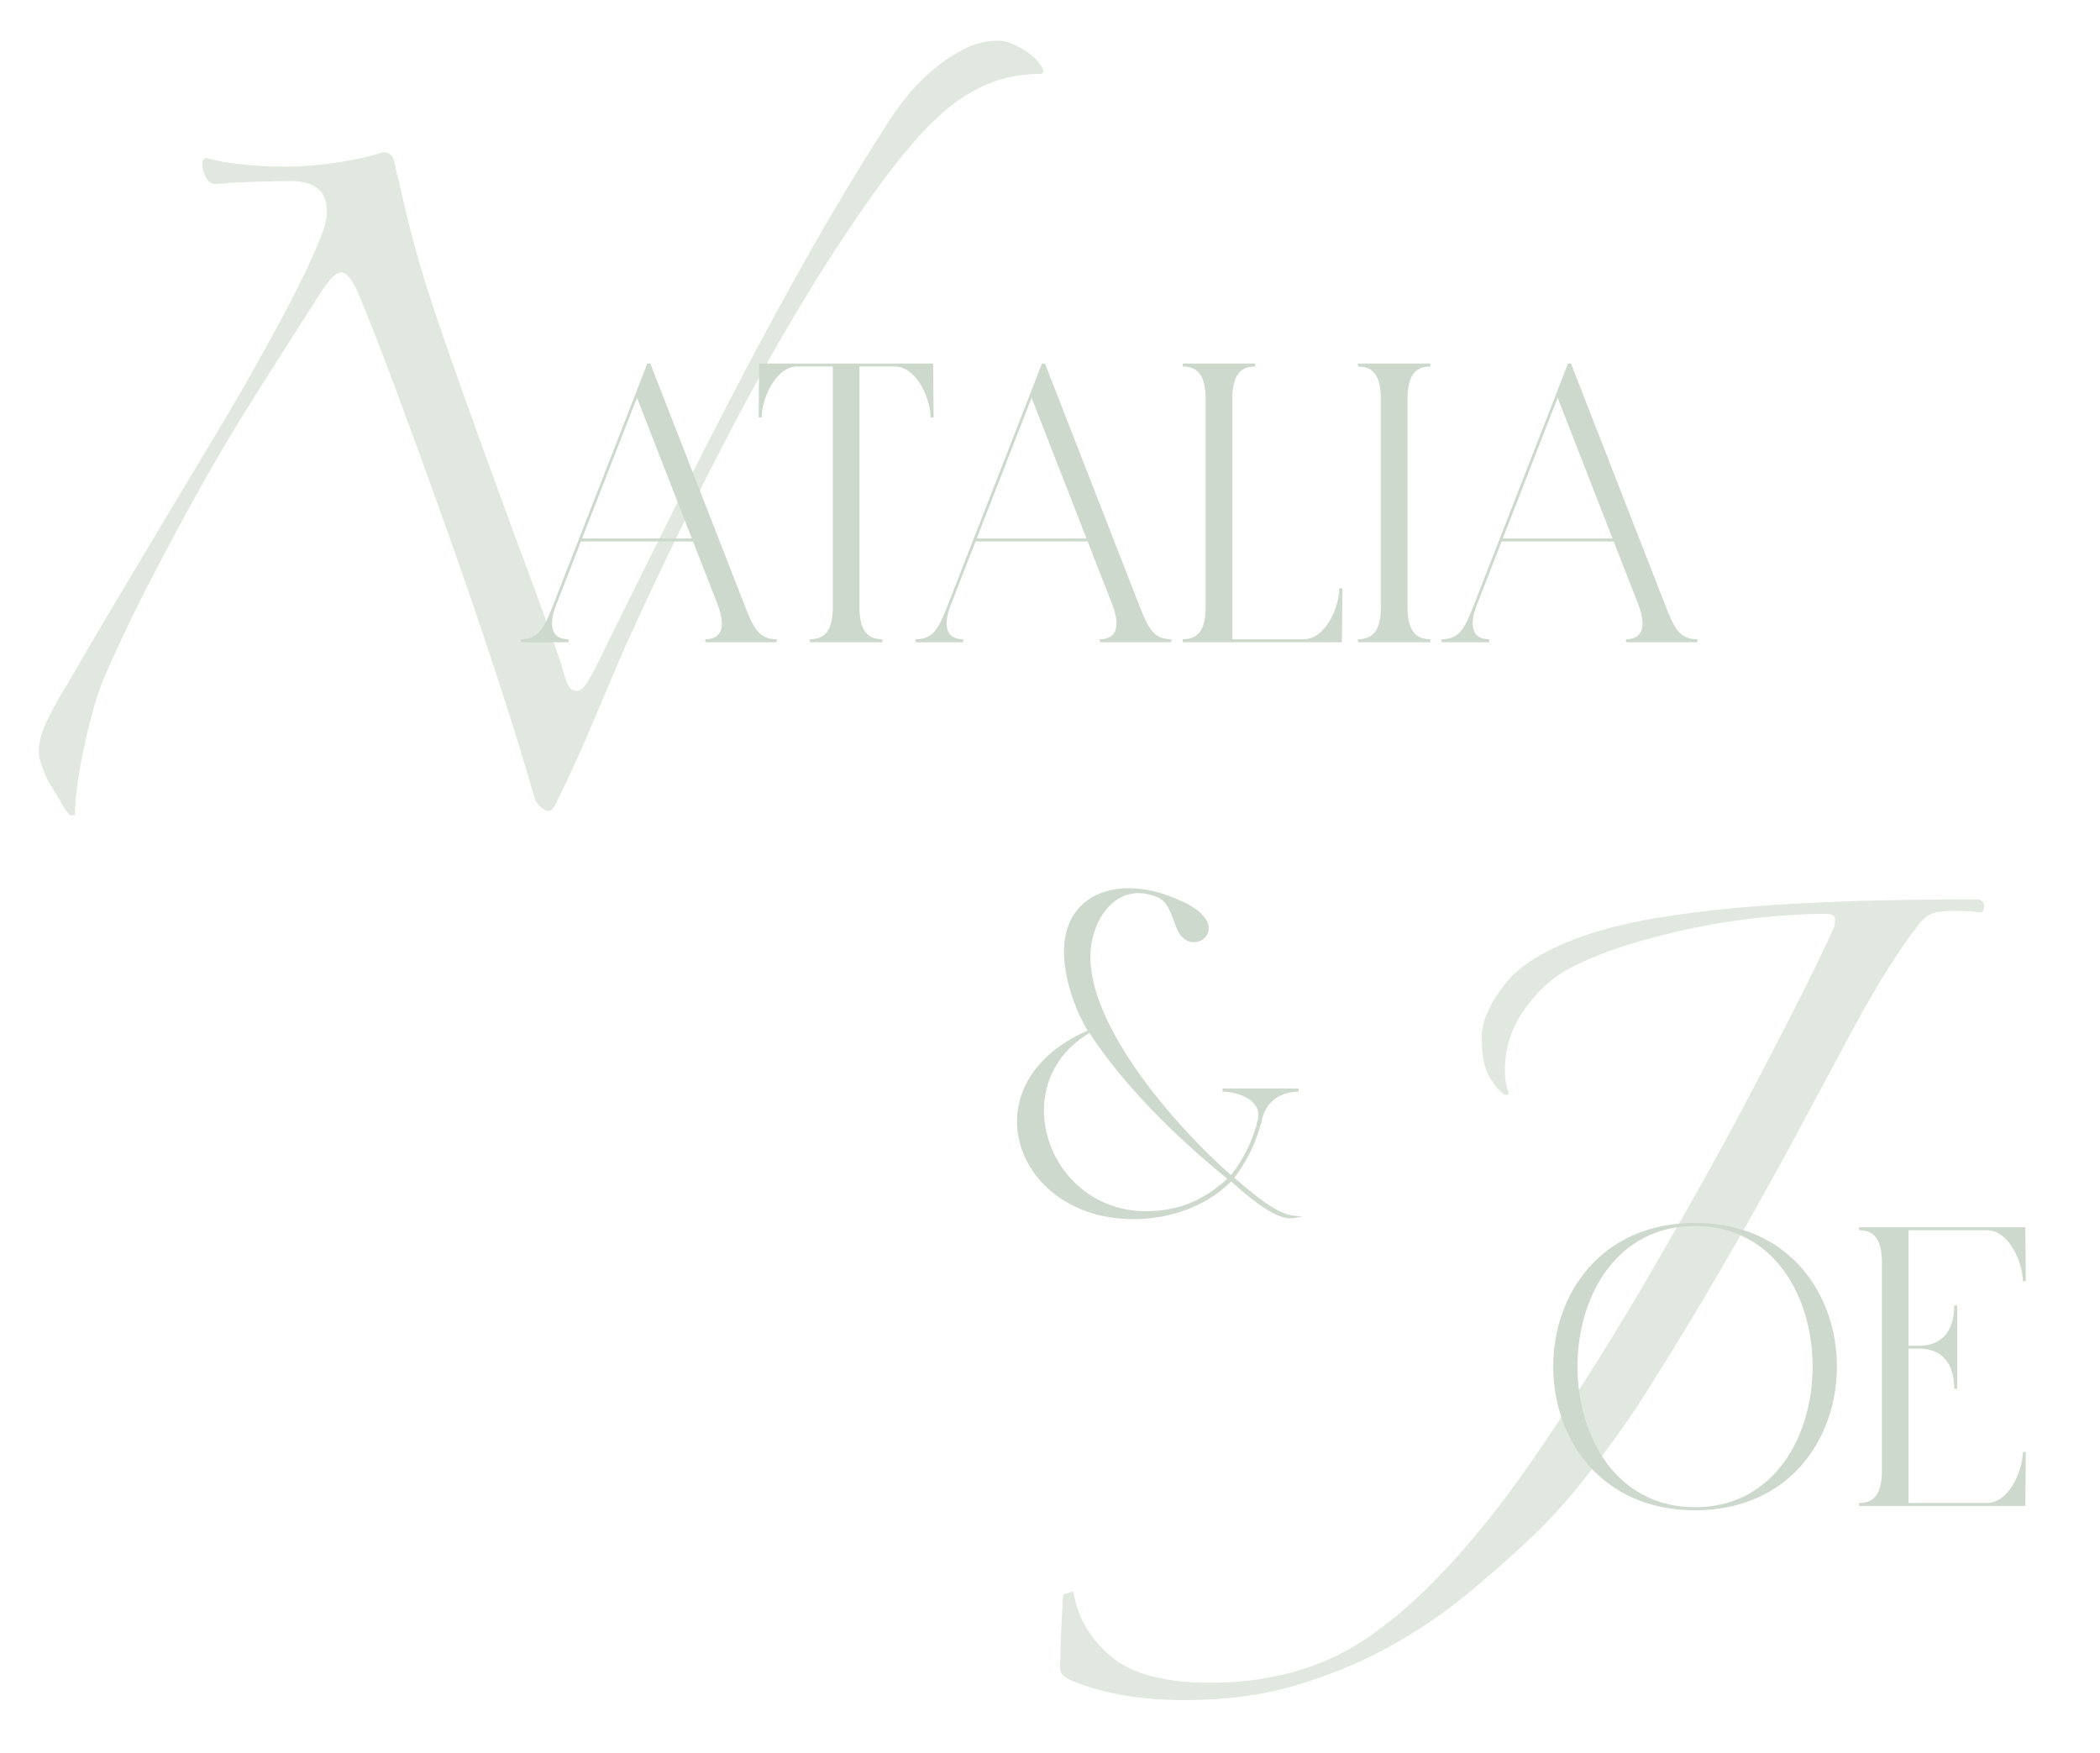
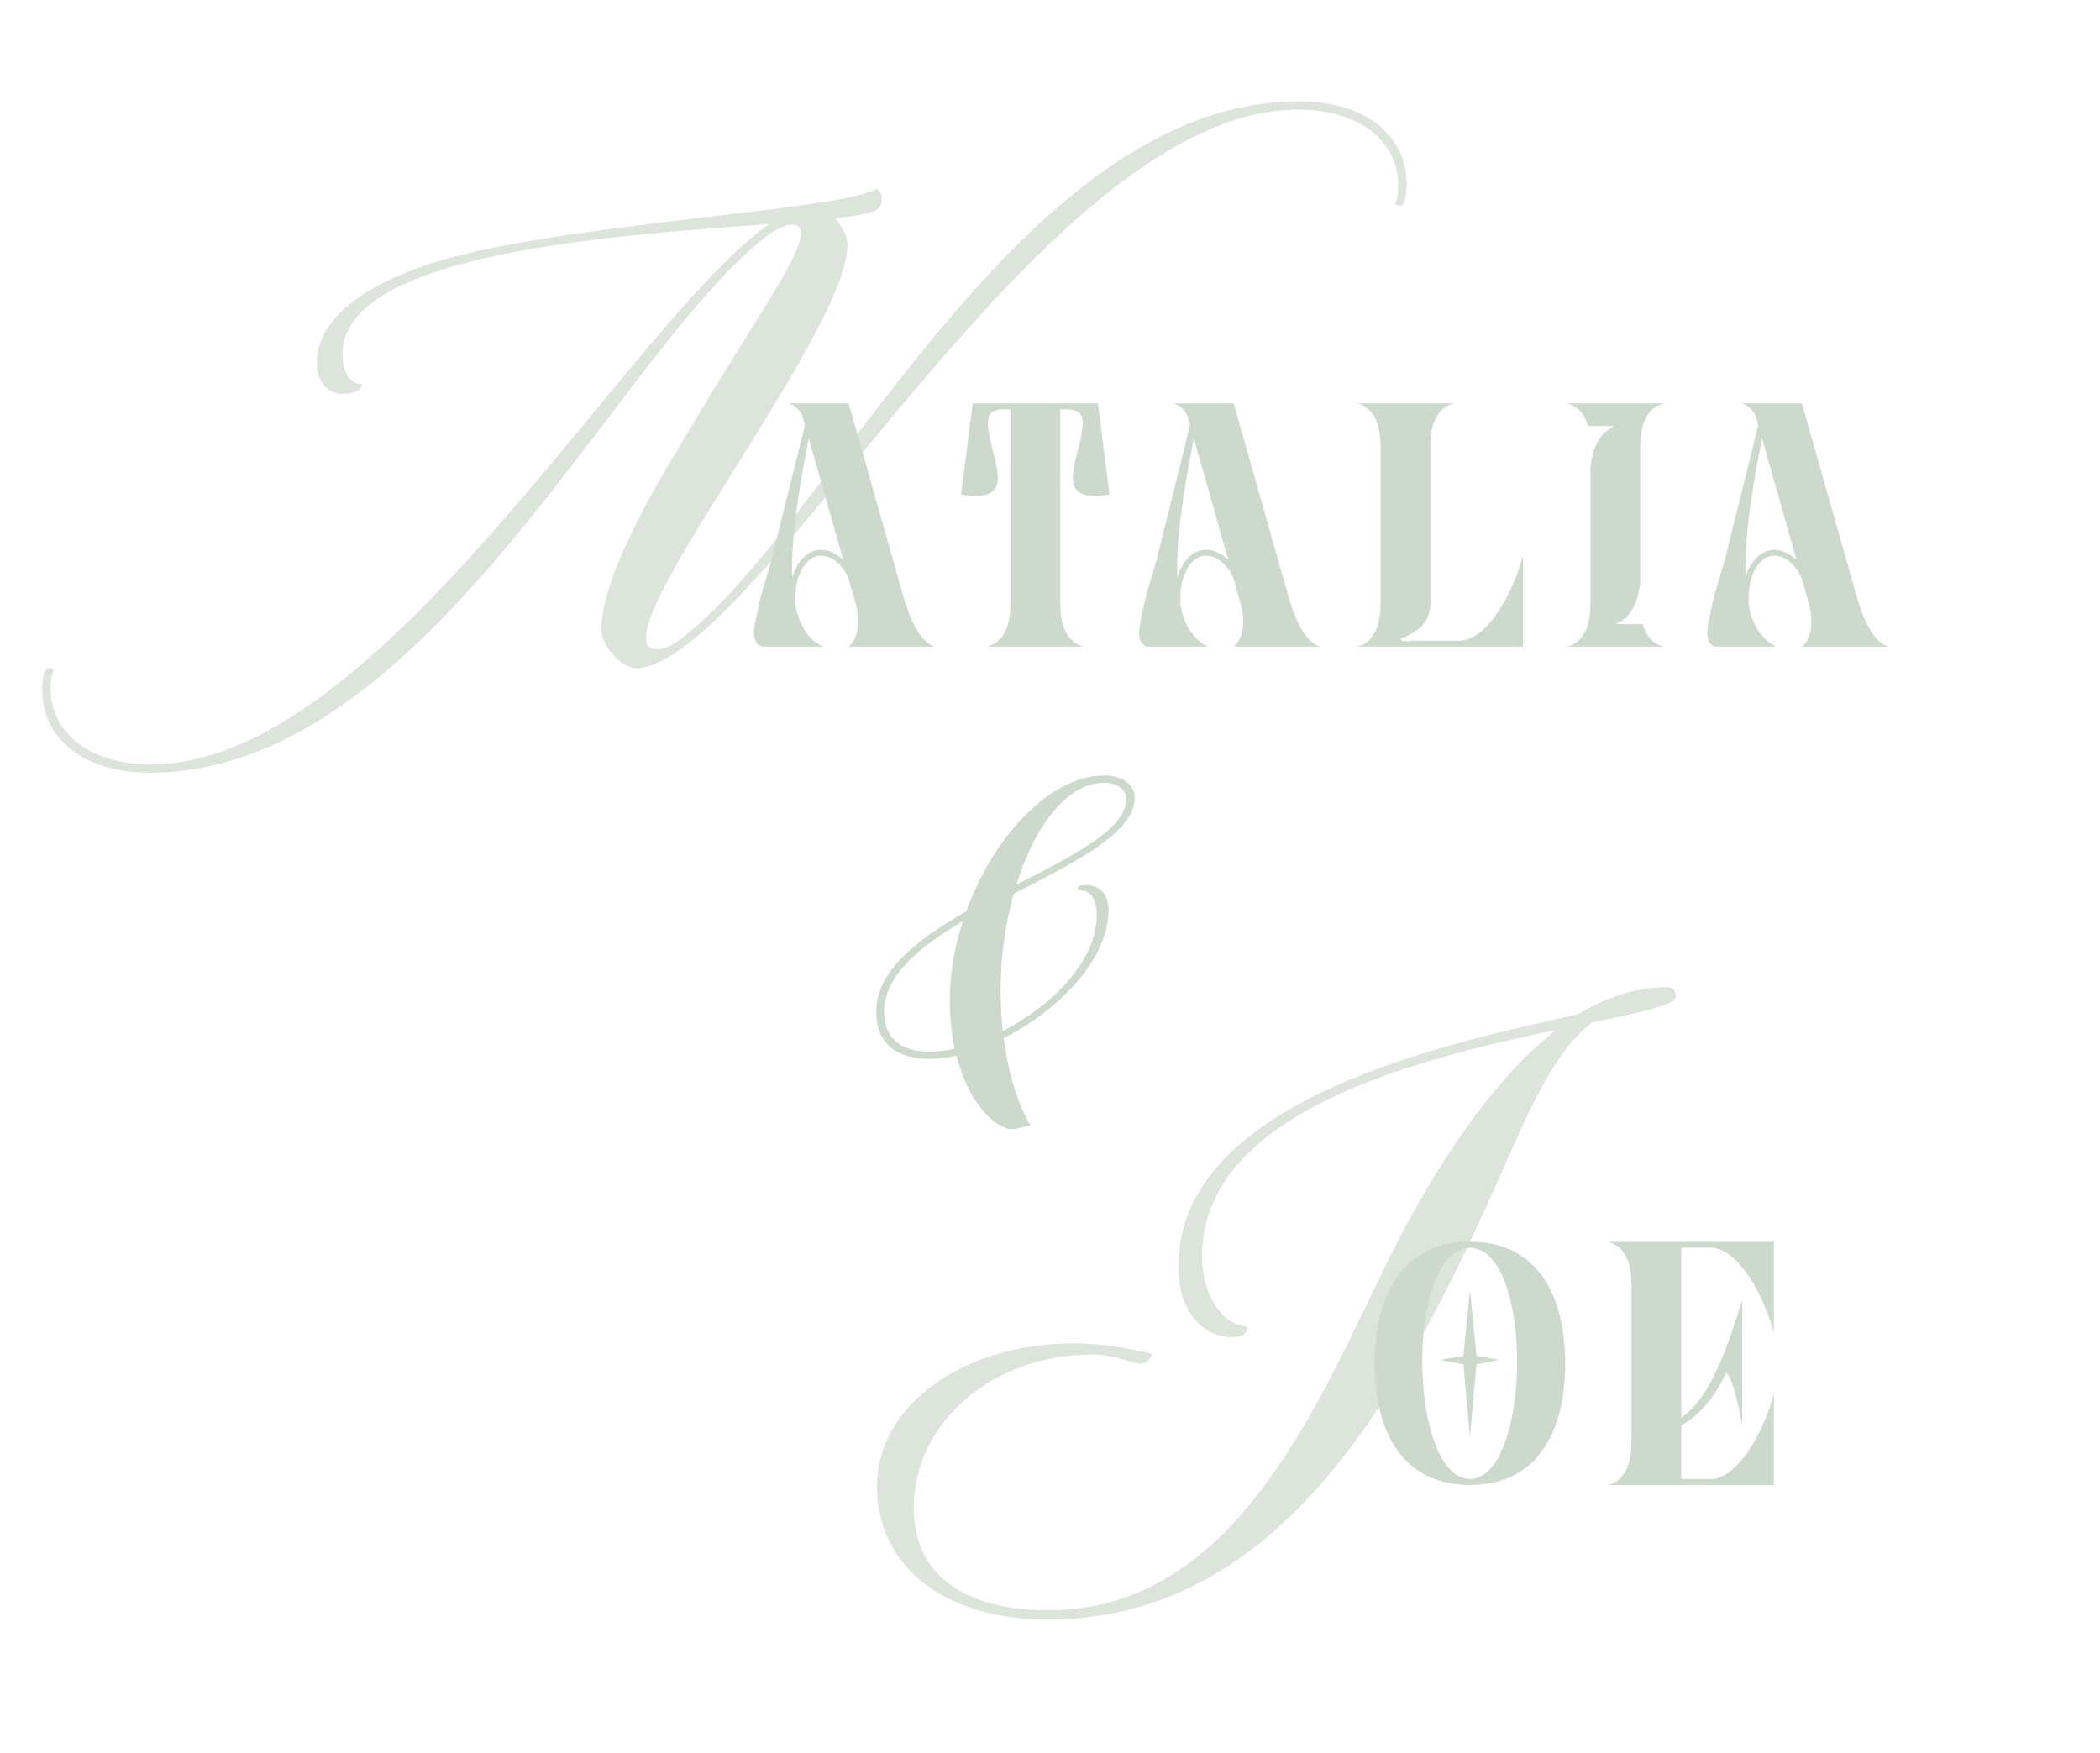
- <svg xmlns="http://www.w3.org/2000/svg" width="100%" height="100%" viewBox="0 0 2417 2017" version="1.1" xml:space="preserve" style="fill-rule:evenodd;clip-rule:evenodd;stroke-linejoin:round;stroke-miterlimit:2;">
-   <rect id="Artboard1" x="0" y="0" width="2416.667" height="2016.667" style="fill:none;" />
+ <svg xmlns="http://www.w3.org/2000/svg" width="100%" height="100%" viewBox="0 0 10071 8405" version="1.1" xml:space="preserve" style="fill-rule:evenodd;clip-rule:evenodd;stroke-linejoin:round;stroke-miterlimit:2;">
+   <rect id="Artboard1" x="0" y="0" width="10069.446" height="8402.779" style="fill:none;" />
+   <path d="M5021.305,7767.445c1070.294,0 1659.328,-984.819 2133.156,-2040.248c167.233,-371.63 280.581,-667.076 479.403,-823.16c241.559,-50.17 403.218,-83.617 403.218,-126.354c0,-29.73 -16.723,-42.737 -46.454,-42.737c-124.496,0 -265.715,33.447 -419.942,128.212c-577.884,131.929 -1919.468,395.786 -1919.468,1211.513c0,228.552 128.212,338.183 254.566,338.183c57.603,0 79.9,-20.44 74.326,-52.028c-111.489,0 -215.545,-146.794 -215.545,-334.467c0,-691.232 1023.84,-945.798 1698.349,-1087.017c-211.829,163.517 -451.53,449.672 -707.955,916.068c-353.048,641.062 -732.111,1867.44 -1726.221,1867.44c-410.651,0 -646.636,-174.666 -646.636,-492.41c0,-406.935 377.204,-733.969 854.749,-733.969c66.893,0 113.347,13.007 209.971,40.879c42.737,13.007 68.752,-14.865 78.042,-44.596c-107.773,-26.014 -247.134,-50.17 -375.346,-50.17c-531.431,0 -943.94,299.162 -943.94,685.657c0,392.07 336.325,639.203 815.728,639.203Z" style="fill:#cdd9cc;fill-opacity:0.7;fill-rule:nonzero;" />
+   <path d="M719.133,3705.833c1276.667,0 2165,-1861.667 2868.333,-2498.333c91.667,-83.333 156.667,-130 210,-130c165,0 -158.333,411.667 -525,1041.667c-111.667,181.667 -388.333,641.667 -388.333,898.333c0,88.333 105,188.333 170,188.333c100,-8.333 215,-85 338.333,-196.667c693.333,-626.667 1801.667,-2483.333 2830,-2483.333c318.333,0 483.333,168.333 483.333,361.667c0,33.333 -3.333,61.667 -15,91.667c6.667,6.667 31.667,15 40,-1.667c11.667,-21.667 15,-65 15,-98.333c0,-213.333 -180,-393.333 -516.667,-393.333c-1276.667,0 -2165,1861.667 -2868.333,2498.333c-91.667,83.333 -156.667,130 -210,130c-321.667,0 913.333,-1505 913.333,-1940c0,-43.333 -26.667,-91.667 -60,-126.667c103.333,-11.667 175,-25 201.667,-41.667c30,-18.333 31.667,-78.333 0,-100c-208.333,101.667 -1190,143.333 -1906.667,296.667c-443.333,95 -780,281.667 -780,538.333c0,93.333 55,148.333 128.333,148.333c51.667,0 81.667,-18.333 90,-46.667c-60,0 -95,-60 -95,-143.333c0,-228.333 285,-366.667 663.333,-456.667c431.667,-101.667 983.333,-138.333 1383.333,-168.333c-45,31.667 -86.667,66.667 -133.333,108.333c-693.333,626.667 -1801.667,2483.333 -2830,2483.333c-318.333,0 -483.333,-168.333 -483.333,-361.667c0,-33.333 3.333,-61.667 15,-91.667c-6.667,-6.667 -31.667,-15 -40,1.667c-11.667,21.667 -15,65 -15,98.333c0,213.333 180,393.333 516.667,393.333Z" style="fill:#cdd9cc;fill-opacity:0.7;fill-rule:nonzero;" />
  <g>
-     <path d="M1950.941,1407.602c-217.712,0 -217.712,330.691 0,330.691c217.681,0 217.681,-330.691 0,-330.691Zm0,3.466c180.402,0 180.402,323.759 0,323.759c-180.441,0 -180.441,-323.759 0,-323.759Z" style="fill:#cdd9cc;fill-rule:nonzero;" />
-     <path d="M2331.056,1732.768l0.521,-61.502l-3.388,0c0,20.874 -15.838,59.201 -41.794,58.642l-89.711,0l0,-177.612l13.74,0c24.464,0.521 38.771,16.724 38.771,46.231l3.427,0l0,-95.843l-3.427,0c0,29.5 -14.307,45.703 -38.771,46.231l-13.74,0l0,-132.927l89.711,0c25.956,-0.521 41.794,37.807 41.794,58.642l3.388,0l-0.521,-61.463l0,-0.606l-191.398,0l0,3.427c19.226,0 25.793,12.978 26.321,35.266l0,243.435c-0.521,22.288 -7.095,35.227 -26.321,35.227l0,3.427c63.802,-0.008 127.604,-0.008 191.398,-0.008l0,-0.567Z" style="fill:#cdd9cc;fill-rule:nonzero;" />
+     <path d="M3781.591,1934.797c27.312,8.608 53.569,28.727 66.565,60.355l12.373,43.618l-137.783,553.769c-23.979,115.267 -67.477,227.2 -85.149,315.826c-19.063,95.652 -43.354,165.742 14.124,193.054l295.276,0c-62.273,-29.878 -106.946,-86.948 -130.205,-185.141c-5.851,-52.778 -1.966,-97.714 8.057,-134.426c15.898,-58.293 46.951,-95.388 78.243,-109.704c2.47,-1.127 4.916,-2.086 7.338,-2.877c26.856,-9.232 56.782,-3.357 84.07,13.356c28.511,17.457 54.024,46.495 70.57,82.679c1.535,3.357 3.021,6.858 4.46,10.527l32.995,116.394c25.849,92.031 10.695,173.272 -31.7,209.216l414.691,0c-72.704,-17.768 -123.132,-137.639 -150.875,-233.075l-3.669,-12.949l-0.12,-0.408l-260.891,-920.215l-288.37,-0Zm227.536,723.779c-34.314,-20.982 -72.632,-28.103 -107.881,-15.922c-3.381,1.151 -6.666,2.47 -9.855,3.933c-37.143,17.001 -73.543,58.748 -92.295,123.108c-5.275,-154.232 19.375,-369.515 79.682,-666.59l165.359,583.215c-10.934,-10.886 -22.732,-20.214 -35.009,-27.744l0,-0Z" style="fill:#cdd9cc;fill-rule:nonzero;" />
+     <path d="M4845.599,1934.821l-181.041,0l-55.391,436.392c268.156,46.927 156.774,-147.302 133.874,-289.809c-13.836,-86.132 -3.933,-118.24 77.236,-118.24l25.346,0l0,935.921c0,132.627 -54.384,189.17 -113.085,202.31l465.095,0c-58.7,-13.14 -113.085,-69.683 -113.085,-202.31l0,-935.969l25.322,0c81.193,0 91.072,32.108 77.236,118.24c-22.9,142.531 -134.306,336.736 133.874,289.809l-55.391,-436.392l-419.943,0l-0.048,0.048Z" style="fill:#cdd9cc;fill-rule:nonzero;" />
+     <path d="M5628.258,1934.797c27.312,8.608 53.569,28.727 66.565,60.355l12.373,43.618l-137.783,553.769c-23.979,115.267 -67.477,227.2 -85.149,315.826c-19.063,95.652 -43.354,165.742 14.124,193.054l295.276,0c-62.273,-29.878 -106.946,-86.948 -130.205,-185.141c-5.851,-52.778 -1.966,-97.714 8.057,-134.426c15.898,-58.293 46.951,-95.388 78.243,-109.704c2.47,-1.127 4.916,-2.086 7.338,-2.877c26.856,-9.232 56.782,-3.357 84.07,13.356c28.511,17.457 54.024,46.495 70.57,82.679c1.535,3.357 3.021,6.858 4.46,10.527l32.995,116.394c25.849,92.031 10.695,173.272 -31.7,209.216l414.691,0c-72.704,-17.768 -123.132,-137.639 -150.875,-233.075l-3.669,-12.949l-0.12,-0.408l-260.891,-920.215l-288.37,-0Zm227.536,723.779c-34.314,-20.982 -72.632,-28.103 -107.881,-15.922c-3.381,1.151 -6.666,2.47 -9.855,3.933c-37.143,17.001 -73.543,58.748 -92.295,123.108c-5.275,-154.232 19.375,-369.515 79.682,-666.59l165.359,583.215c-10.934,-10.886 -22.732,-20.214 -35.009,-27.744l0,-0Z" style="fill:#cdd9cc;fill-rule:nonzero;" />
+     <path d="M6620.585,2899.109l-0.048,6.163l-0.12,6.067l-0.192,5.947l-0.264,5.827l-0.336,5.731l-0.432,5.611l-0.504,5.515l-0.576,5.395l-0.623,5.299l-0.719,5.179l-0.767,5.084l-0.839,4.988c-0.288,1.655 -0.599,3.261 -0.911,4.892l-0.959,4.772l-1.031,4.676l-1.103,4.58l-1.151,4.484l-1.223,4.388l-1.271,4.268l-1.343,4.196l-1.391,4.1l-1.439,3.981l-1.511,3.909l-1.559,3.813l-1.607,3.717l-1.655,3.621l-1.702,3.525l-1.75,3.429l-1.798,3.357c-0.599,1.079 -1.223,2.158 -1.846,3.237l-1.894,3.165l-1.942,3.069l-1.99,2.997l-2.014,2.901l-2.062,2.806l-2.11,2.734l-2.134,2.662l-2.182,2.566l-2.23,2.47l-2.254,2.398l-2.278,2.326l-2.326,2.23l-2.35,2.158l-2.374,2.086l-2.422,1.99l-2.446,1.918l-2.47,1.846l-2.494,1.774l-2.518,1.702l-2.542,1.607l-2.566,1.535l-2.59,1.463l-2.614,1.391l-2.614,1.319l-2.638,1.247l-2.662,1.175l-2.662,1.103l-2.686,1.055l-2.71,0.983l-2.71,0.911l-2.71,0.839l-2.734,0.791l-2.734,0.719l-2.758,0.647l796.028,0l0,-436.416c-44.265,169.171 -165.359,401.839 -300.672,408.025l-231.396,0l0,1.75l-47.119,0l-7.29,-12.349c87.211,-28.919 134.69,-79.49 142.459,-151.763l0,-773.608c0,-132.627 54.384,-189.17 113.085,-202.31l-465.095,0c58.7,13.14 113.085,69.683 113.085,202.31l0,762.026Z" style="fill:#cdd9cc;fill-rule:nonzero;" />
+     <path d="M7979.262,1934.797l-465.095,0c42.203,9.448 82.176,41.34 101.311,107.809l126.753,0.647c-66.685,29.59 -105.004,97.139 -114.979,202.598l0,653.281c0,132.627 -54.384,189.17 -113.085,202.31l465.095,0c-42.203,-9.448 -82.176,-41.34 -101.311,-107.809l-126.753,-0.647c66.685,-29.614 105.004,-97.139 114.979,-202.598l0,-653.305c0,-132.627 54.384,-189.17 113.085,-202.31l0,0.024Z" style="fill:#cdd9cc;fill-rule:nonzero;" />
+     <path d="M8353.258,1934.797c27.312,8.608 53.569,28.727 66.565,60.355l12.373,43.618l-137.783,553.769c-23.979,115.267 -67.477,227.2 -85.149,315.826c-19.063,95.652 -43.354,165.742 14.124,193.054l295.276,0c-62.273,-29.878 -106.946,-86.948 -130.205,-185.141c-5.851,-52.778 -1.966,-97.714 8.057,-134.426c15.898,-58.293 46.951,-95.388 78.243,-109.704c2.47,-1.127 4.916,-2.086 7.338,-2.877c26.856,-9.232 56.782,-3.357 84.07,13.356c28.511,17.457 54.024,46.495 70.57,82.679c1.535,3.357 3.021,6.858 4.46,10.527l32.995,116.394c25.849,92.031 10.695,173.272 -31.7,209.216l414.691,0c-72.704,-17.768 -123.132,-137.639 -150.875,-233.075l-3.669,-12.949l-0.12,-0.408l-260.891,-920.215l-288.37,-0Zm227.536,723.779c-34.314,-20.982 -72.632,-28.103 -107.881,-15.922c-3.381,1.151 -6.666,2.47 -9.855,3.933c-37.143,17.001 -73.543,58.748 -92.295,123.108c-5.275,-154.232 19.375,-369.515 79.682,-666.59l165.359,583.215c-10.934,-10.886 -22.732,-20.214 -35.009,-27.744l0,-0Z" style="fill:#cdd9cc;fill-rule:nonzero;" />
  </g>
+   <path d="M4853.958,5415.35c33.542,0 59.792,-16.042 88.958,-16.042c-62.708,-105 -107.917,-256.667 -129.792,-420c262.5,-132.708 503.125,-377.708 503.125,-615.417c0,-58.333 -26.25,-119.583 -113.75,-119.583c-27.708,0 -37.917,8.75 -33.542,23.333c70,0 90.417,56.875 90.417,121.042c0,221.667 -214.375,434.583 -450.625,555.625c-5.833,-62.708 -10.208,-129.792 -10.208,-193.958c0,-161.875 23.333,-322.292 62.708,-463.75c293.125,-151.667 580.417,-290.208 580.417,-460.833c0,-64.167 -58.333,-106.458 -147.292,-106.458c-258.125,0 -530.833,293.125 -660.625,651.875c-236.25,134.167 -431.667,285.833 -431.667,481.25c0,163.333 113.75,226.042 252.292,226.042c42.292,0 87.5,-5.833 132.708,-16.042c58.333,231.875 188.125,352.917 266.875,352.917Zm-396.667,-371.875c-113.75,0 -217.292,-45.208 -217.292,-191.042c0,-172.083 167.708,-310.625 377.708,-434.583c-39.375,121.042 -62.708,250.833 -62.708,377.708c0,87.5 8.75,166.25 23.333,233.333c-43.75,10.208 -83.125,14.583 -121.042,14.583Zm417.083,-800.625c87.5,-281.458 243.542,-488.542 420,-488.542c64.167,0 106.458,30.625 106.458,78.75c0,144.375 -253.75,269.792 -526.458,409.792Z" style="fill:#cdd9cc;fill-rule:nonzero;" />
  <g>
-     <path d="M748.476,418.44l-3.427,0l-12.978,33.292l-0.645,1.733c-31.839,81.653 -63.515,162.824 -95.315,244.36c-9.916,25.264 -16.125,37.963 -36.556,37.963l0,3.427l54.811,0l0,-3.427c-22.972,0 -20.796,-20.718 -15.675,-35.833l29.943,-76.78l128.972,0l28.256,72.343c8.945,23.011 6.769,40.263 -14.105,40.263l0,3.427l82.22,0l0,-3.427c-20.843,0.008 -26.889,-13.25 -37.209,-39.688l-108.293,-277.652Zm-78.513,201.315l63.157,-161.938l63.157,161.938l-126.314,0Z" style="fill:#cdd9cc;fill-rule:nonzero;" />
-     <path d="M989.213,421.867l40.1,0c25.956,-0.521 41.794,37.807 41.794,58.642l3.427,0l-0.567,-62.069l-200.265,0l-0.521,62.069l3.427,0c0,-20.835 15.838,-59.163 41.755,-58.642l40.139,0l0,278.693c-0.528,22.288 -7.095,35.227 -26.321,35.227l0,3.427l83.347,0l0,-3.427c-19.218,0 -25.832,-12.939 -26.314,-35.227l0,-278.693Z" style="fill:#cdd9cc;fill-rule:nonzero;" />
-     <path d="M1202.684,418.44l-3.427,0l-12.978,33.292l-0.645,1.733c-31.839,81.653 -63.515,162.824 -95.315,244.36c-9.916,25.264 -16.125,37.963 -36.556,37.963l0,3.427l54.811,0l0,-3.427c-22.972,0 -20.796,-20.718 -15.675,-35.833l29.943,-76.78l128.972,0l28.256,72.343c8.945,23.011 6.769,40.263 -14.105,40.263l0,3.427l82.22,0l0,-3.427c-20.843,0.008 -26.889,-13.25 -37.209,-39.688l-108.293,-277.652Zm-78.513,201.315l63.157,-161.938l63.157,161.938l-126.314,0Z" style="fill:#cdd9cc;fill-rule:nonzero;" />
-     <path d="M1418.33,457.133c0.528,-22.288 7.095,-35.266 26.321,-35.266l0,-3.427l-83.347,0l0,3.427c19.226,0 25.801,12.978 26.321,35.266l0,243.427c-0.528,22.288 -7.095,35.227 -26.321,35.227l0,3.427l183.138,0l0.521,-62.069l-3.427,0c0,20.881 -15.838,59.209 -41.755,58.642l-81.451,0l0,-278.654Z" style="fill:#cdd9cc;fill-rule:nonzero;" />
-     <path d="M1619.997,457.133c0.528,-22.288 7.095,-35.266 26.321,-35.266l0,-3.427l-83.347,0l0,3.427c19.226,0 25.839,12.978 26.321,35.266l0,243.435c-0.49,22.288 -7.095,35.227 -26.321,35.227l0,3.427l83.347,0l0,-3.427c-19.226,0 -25.801,-12.939 -26.321,-35.227l0,-243.435Z" style="fill:#cdd9cc;fill-rule:nonzero;" />
-     <path d="M1808.142,418.44l-3.427,0l-12.978,33.292l-0.645,1.733c-31.839,81.653 -63.515,162.824 -95.315,244.36c-9.916,25.264 -16.125,37.963 -36.556,37.963l0,3.427l54.811,0l0,-3.427c-22.972,0 -20.796,-20.718 -15.675,-35.833l29.943,-76.78l128.972,0l28.256,72.343c8.945,23.011 6.769,40.263 -14.105,40.263l0,3.427l82.22,0l0,-3.427c-20.843,0.008 -26.889,-13.25 -37.209,-39.688l-108.293,-277.652Zm-78.513,201.315l63.157,-161.938l63.157,161.938l-126.314,0Z" style="fill:#cdd9cc;fill-rule:nonzero;" />
+     <path d="M7050.449,7121.987c13.116,-0.024 26.089,-0.576 39.182,-1.391c297.626,-20.598 416.753,-273.24 416.753,-581.92c0,-230.941 -66.685,-430.493 -224.874,-525.018c-49.828,-30.405 -107.21,-48.917 -172.169,-55.535c-19.447,-1.99 -39.445,-2.925 -59.396,-2.877l-1.007,0c-19.95,-0.048 -39.973,0.887 -59.396,2.877c-64.935,6.642 -122.316,25.154 -172.169,55.535c-158.213,94.525 -224.874,294.077 -224.874,525.018c0,308.681 119.127,561.322 416.753,581.92c13.116,0.815 26.065,1.367 39.182,1.391l2.014,0Zm-1.007,-934.506l-31.556,315.61l-112.365,18.799l112.365,21.749l31.556,346.136l31.556,-346.136l107.857,-21.749l-107.857,-18.799l-31.556,-315.61Zm0,906.115c-294.173,-3.933 -315.778,-1094.398 0,-1109.84c308.824,7.122 294.173,1105.907 0,1109.84l-0,0Z" style="fill:#cdd9cc;fill-rule:nonzero;" />
+     <path d="M7710.833,5955.341c58.7,13.14 113.085,69.683 113.085,202.31l0,761.978c0,132.627 -54.384,189.17 -113.085,202.31l796.004,0l0,-436.416c-44.241,169.171 -165.335,401.839 -300.648,408.025l-143.37,0l0,-259.092c73.879,-36.496 132.771,-104.716 180.705,-185.285c12.397,-20.838 24.075,-42.515 35.057,-64.647c37.071,36.376 62.345,176.677 76.828,252.834l0,-601.871c-50.308,151.954 -135.577,459.532 -292.591,563.337l0,-815.115l143.37,0c135.313,6.187 256.383,238.854 300.648,408.025l0,-436.392l-796.004,0Z" style="fill:#cdd9cc;fill-rule:nonzero;" />
  </g>
-   <path d="M1416.978,1359.854c15.338,13.528 50.541,45.581 71.361,42.247l10.856,-1.763l-10.957,-1.194c-20.435,-2.14 -51.11,-29.344 -67.587,-43.533c15.723,-20.674 26.147,-42.918 32.2,-68.211c4.574,-18.956 19.957,-30.198 40.3,-30.96l1.57,-0.046l-0.147,-3.573l-87.452,0l-0.092,3.573l1.525,0.046c18.047,0.716 44.011,10.571 39.244,31.768c-5.382,23.815 -16.054,45.058 -30.868,64.4c-54.398,-47.198 -160.136,-162.607 -161.945,-249.251c-0.863,-43.772 30.143,-90.924 77.634,-70.443c13.29,5.713 16.623,24.577 22.722,37.867c16.045,34.909 69.304,-4.482 4.427,-33.679c-18.102,-8.146 -35.295,-13.574 -55.16,-14.621c-49.246,-2.526 -94.643,28.581 -75.54,107.455c4.675,19.241 12.243,38.491 22.437,55.73l0.285,0.523l-0.569,0.285c-143.706,63.261 -79.691,228.439 68.395,216.105c35.874,-2.957 71.692,-16.908 97.362,-42.725l0,0Zm-160.797,-167.511c20.058,30.29 43.873,58.301 69.304,84.734c27.442,28.572 56.446,54.775 87.167,79.682l-0.478,0.432c-16.623,15.099 -36.397,27.479 -58.972,32.861c-136.698,32.531 -206.388,-137.084 -99.741,-200.767l0.523,-0.285l2.195,3.343Z" style="fill:#cdd9cc;fill-rule:nonzero;" />
-   <path d="M2277.074,1035.169c4.444,1.111 6.667,3.889 6.667,8.333c0,4.444 -2.222,6.667 -6.667,6.667c-6.667,-1.111 -12.778,-1.667 -18.333,-1.667l-11.667,0c-8.889,0 -16.111,0.833 -21.667,2.5c-5.556,1.667 -11.111,5.833 -16.667,12.5c-23.333,30 -48.333,69.722 -75,119.167c-26.667,49.444 -52.778,98.056 -78.333,145.833c-25.556,46.667 -51.111,91.944 -76.667,135.833c-25.556,43.889 -51.667,86.944 -78.333,129.167c-17.778,28.889 -39.167,59.722 -64.167,92.5c-25,32.778 -48.611,59.722 -70.833,80.833c-24.444,23.333 -50.556,46.389 -78.333,69.167c-27.778,22.778 -58.056,43.056 -90.833,60.833c-32.778,17.778 -68.056,32.222 -105.833,43.333c-37.778,11.111 -80,16.667 -126.667,16.667c-50,0 -92.778,-7.222 -128.333,-21.667c-5.556,-2.222 -9.722,-4.722 -12.5,-7.5c-2.778,-2.778 -3.611,-8.056 -2.5,-15.833c0,-7.778 0.278,-18.611 0.833,-32.5c0.556,-13.889 1.389,-28.611 2.5,-44.167l11.667,-3.333c4.444,28.889 18.611,53.611 42.5,74.167c23.889,20.556 62.5,30.833 115.833,30.833c46.667,0 89.722,-8.056 129.167,-24.167c39.444,-16.111 80.833,-45.833 124.167,-89.167c38.889,-38.889 78.056,-86.944 117.5,-144.167c39.444,-57.222 80.278,-121.389 122.5,-192.5c18.889,-32.222 38.889,-66.944 60,-104.167c21.111,-37.222 41.667,-74.722 61.667,-112.5c20,-37.778 38.889,-74.167 56.667,-109.167c17.778,-35 32.778,-65.833 45,-92.5c1.111,-2.222 1.667,-5.556 1.667,-10c0,-4.444 -3.333,-6.667 -10,-6.667c-23.333,0 -48.333,1.389 -75,4.167c-26.667,2.778 -53.333,6.944 -80,12.5c-26.667,5.556 -52.222,12.222 -76.667,20c-24.444,7.778 -46.111,16.667 -65,26.667c-18.889,10 -35.833,25.556 -50.833,46.667c-15,21.111 -22.5,44.444 -22.5,70c0,8.889 1.111,16.667 3.333,23.333c2.222,3.333 1.111,5 -3.333,5c-5.556,-3.333 -11.389,-10 -17.5,-20c-6.111,-10 -9.167,-25.556 -9.167,-46.667c0,-17.778 8.889,-38.056 26.667,-60.833c17.778,-22.778 50,-41.944 96.667,-57.5c16.667,-5.556 36.111,-10.556 58.333,-15c22.222,-4.444 50.556,-8.611 85,-12.5c34.444,-3.889 76.389,-6.944 125.833,-9.167c49.444,-2.222 109.167,-3.333 179.167,-3.333Z" style="fill:#cdd9cc;fill-opacity:0.6;fill-rule:nonzero;" />
-   <path d="M81.259,938.471c-2.222,-1.111 -5.278,-5 -9.167,-11.667c-3.889,-6.667 -8.056,-13.611 -12.5,-20.833c-4.444,-7.222 -8.056,-14.722 -10.833,-22.5c-2.778,-7.778 -4.167,-13.889 -4.167,-18.333c0,-11.111 3.611,-23.889 10.833,-38.333c7.222,-14.444 14.722,-27.778 22.5,-40c13.333,-23.333 33.056,-56.944 59.167,-100.833c26.111,-43.889 62.5,-104.722 109.167,-182.5c25.556,-42.222 50,-85 73.333,-128.333c23.333,-43.333 40,-77.778 50,-103.333c4.444,-11.111 6.667,-20.556 6.667,-28.333c0,-12.222 -3.611,-21.111 -10.833,-26.667c-7.222,-5.556 -16.944,-8.333 -29.167,-8.333c-13.333,0 -28.333,0.278 -45,0.833c-16.667,0.556 -31.111,1.389 -43.333,2.5c-4.444,0 -8.056,-2.5 -10.833,-7.5c-2.778,-5 -4.167,-10.278 -4.167,-15.833c0,-4.444 1.667,-6.667 5,-6.667c11.111,3.333 24.722,5.833 40.833,7.5c16.111,1.667 31.944,2.5 47.5,2.5c21.111,0 42.222,-1.667 63.333,-5c21.111,-3.333 38.333,-7.222 51.667,-11.667c7.778,0 12.222,5 13.333,15c2.222,8.889 5.278,21.944 9.167,39.167c3.889,17.222 7.5,31.944 10.833,44.167c8.889,33.333 20.556,70.833 35,112.5c14.444,41.667 29.722,84.722 45.833,129.167c16.111,44.444 32.222,88.333 48.333,131.667c16.111,43.333 30.278,82.778 42.5,118.333c2.222,8.889 4.444,16.111 6.667,21.667c2.222,5.556 6.111,8.333 11.667,8.333c3.333,0 6.944,-3.056 10.833,-9.167c3.889,-6.111 7.5,-12.5 10.833,-19.167c25.556,-52.222 51.944,-105.556 79.167,-160c27.222,-54.444 54.722,-108.333 82.5,-161.667c27.778,-53.333 55.833,-105 84.167,-155c28.333,-50 56.389,-96.667 84.167,-140c6.667,-11.111 14.722,-22.778 24.167,-35c9.444,-12.222 20,-23.333 31.667,-33.333c11.667,-10 23.889,-18.333 36.667,-25c12.778,-6.667 26.389,-10 40.833,-10c7.778,0 17.5,3.611 29.167,10.833c11.667,7.222 19.167,15.278 22.5,24.167c0,2.222 -1.667,3.333 -5,3.333c-13.333,0 -26.667,1.667 -40,5c-13.333,3.333 -27.5,9.444 -42.5,18.333c-15,8.889 -30.556,21.667 -46.667,38.333c-16.111,16.667 -33.611,37.778 -52.5,63.333c-53.333,73.333 -105.556,157.778 -156.667,253.333c-51.111,95.556 -98.333,191.667 -141.667,288.333c-12.222,28.889 -24.722,58.333 -37.5,88.333c-12.778,30 -25.278,57.222 -37.5,81.667c-3.333,7.778 -6.667,11.667 -10,11.667c-4.444,0 -9.444,-3.889 -15,-11.667c-13.333,-46.667 -29.167,-97.778 -47.5,-153.333c-18.333,-55.556 -37.222,-110.556 -56.667,-165c-19.444,-54.444 -38.056,-105.556 -55.833,-153.333c-17.778,-47.778 -32.778,-86.111 -45,-115c-6.667,-14.444 -12.778,-21.667 -18.333,-21.667c-5.556,0 -12.778,6.667 -21.667,20c-27.778,43.333 -53.611,83.889 -77.5,121.667c-23.889,37.778 -45.833,74.722 -65.833,110.833c-20,36.111 -38.889,71.389 -56.667,105.833c-17.778,34.444 -34.444,69.444 -50,105c-4.444,10 -8.611,21.667 -12.5,35c-3.889,13.333 -7.5,27.5 -10.833,42.5c-3.333,15 -6.111,30 -8.333,45c-2.222,15 -3.333,28.056 -3.333,39.167l-5,0Z" style="fill:#cdd9cc;fill-opacity:0.6;fill-rule:nonzero;" />
</svg>
